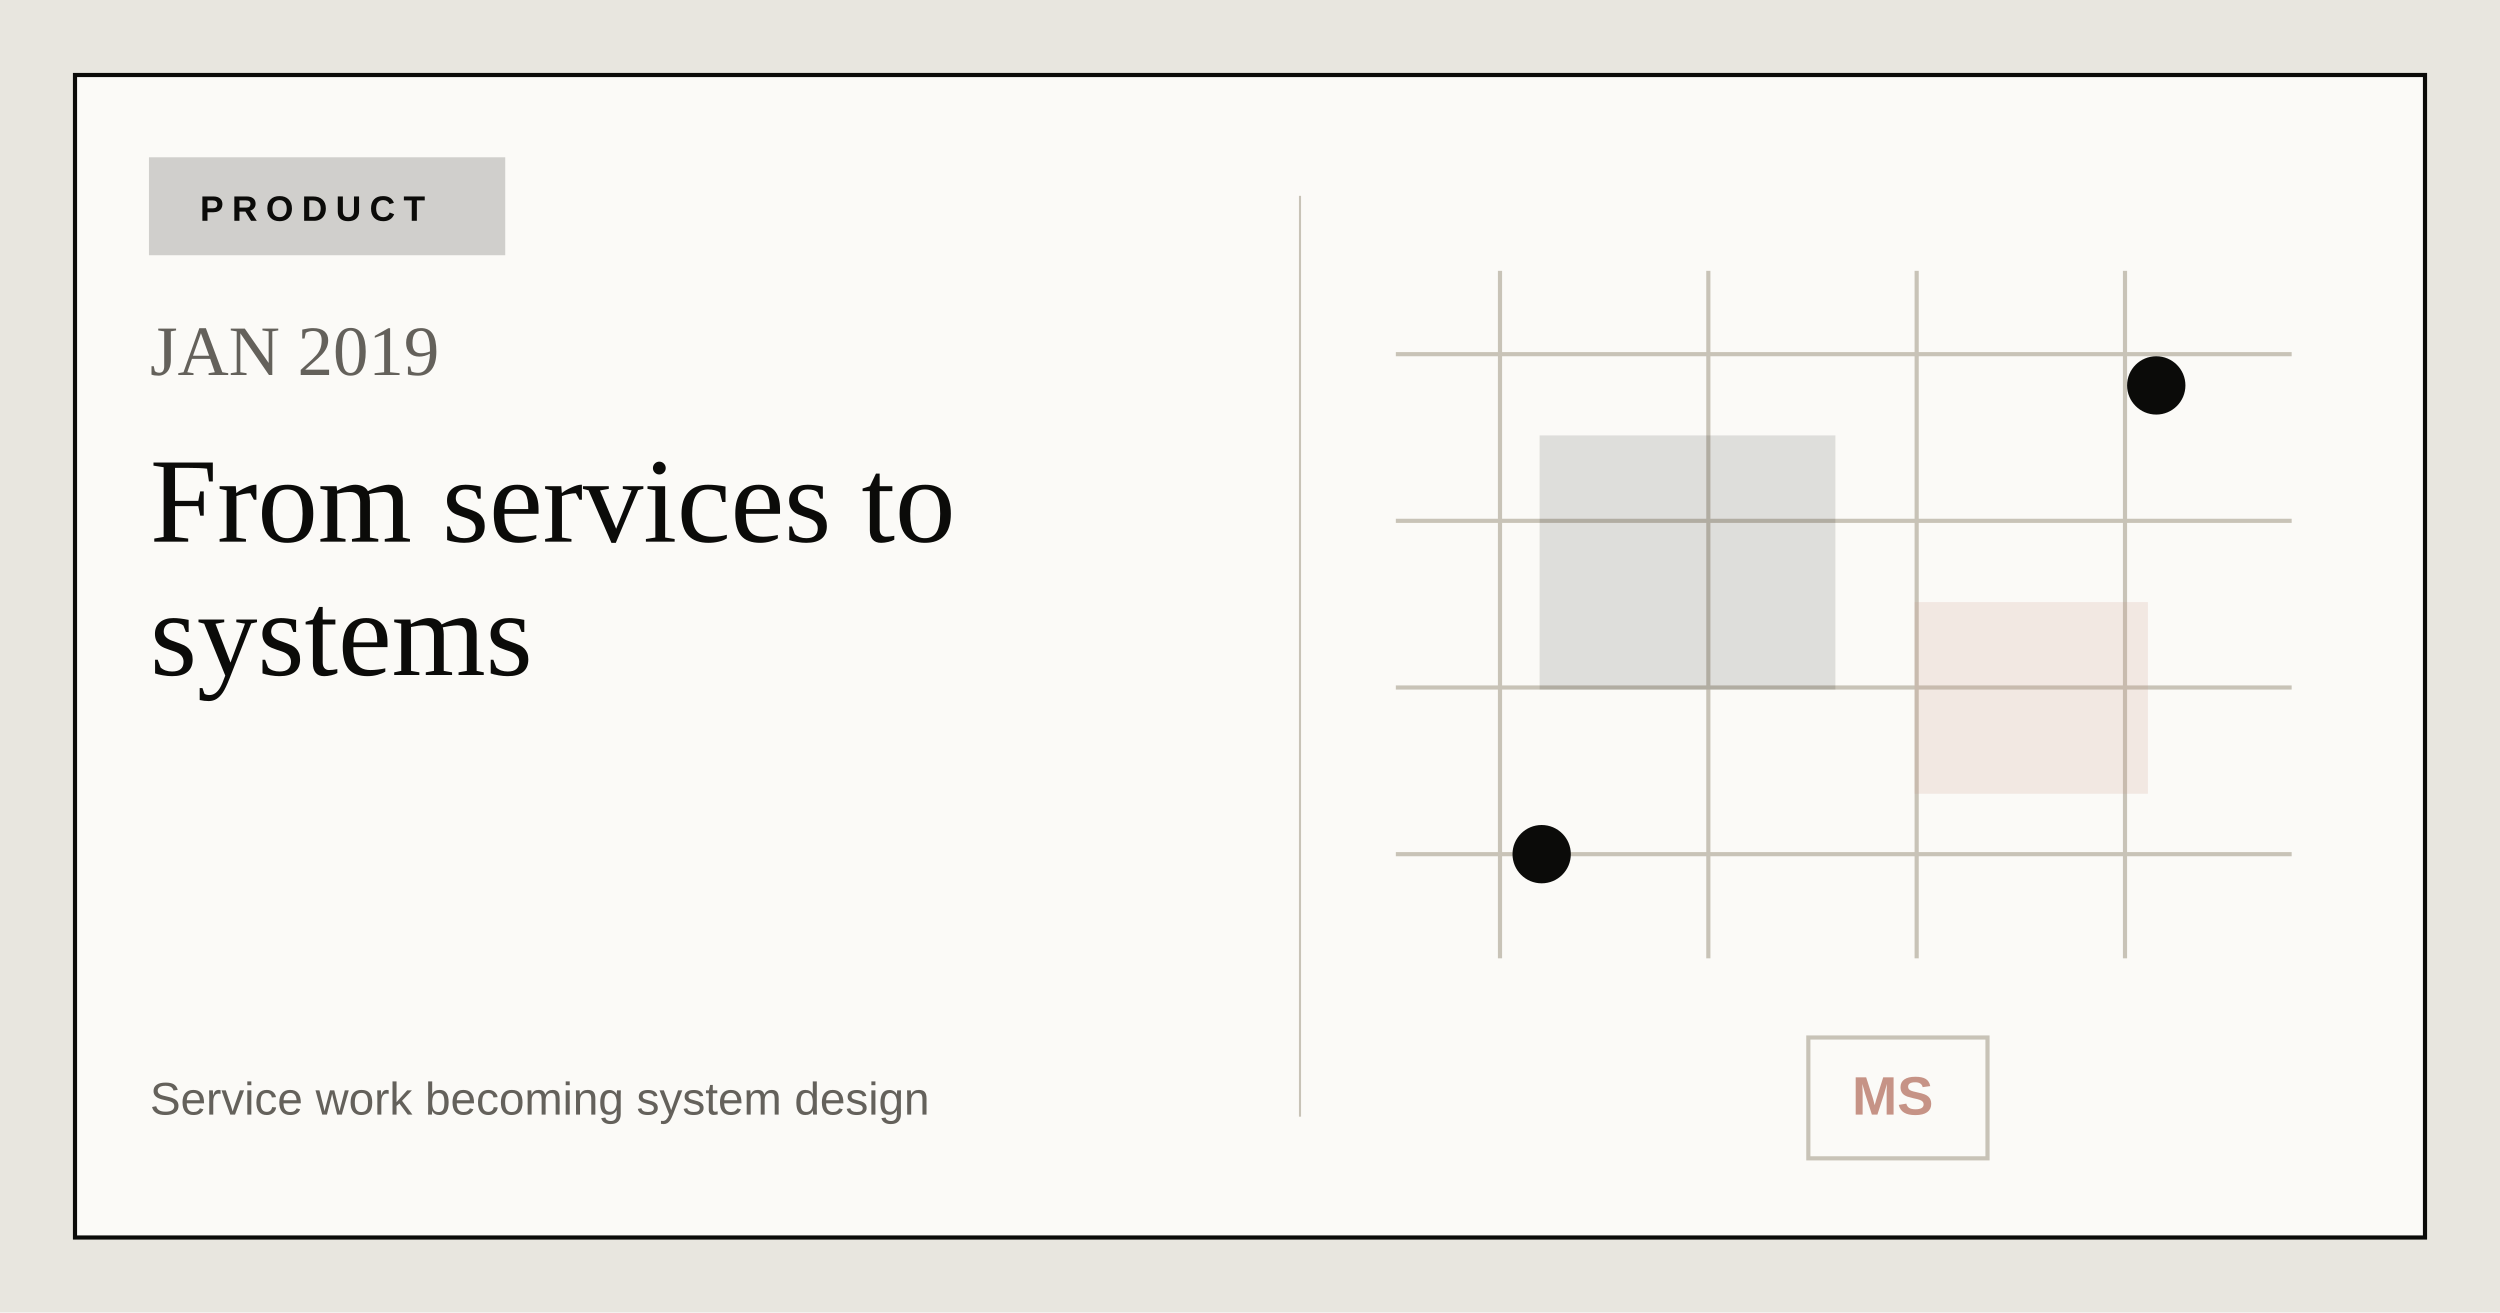
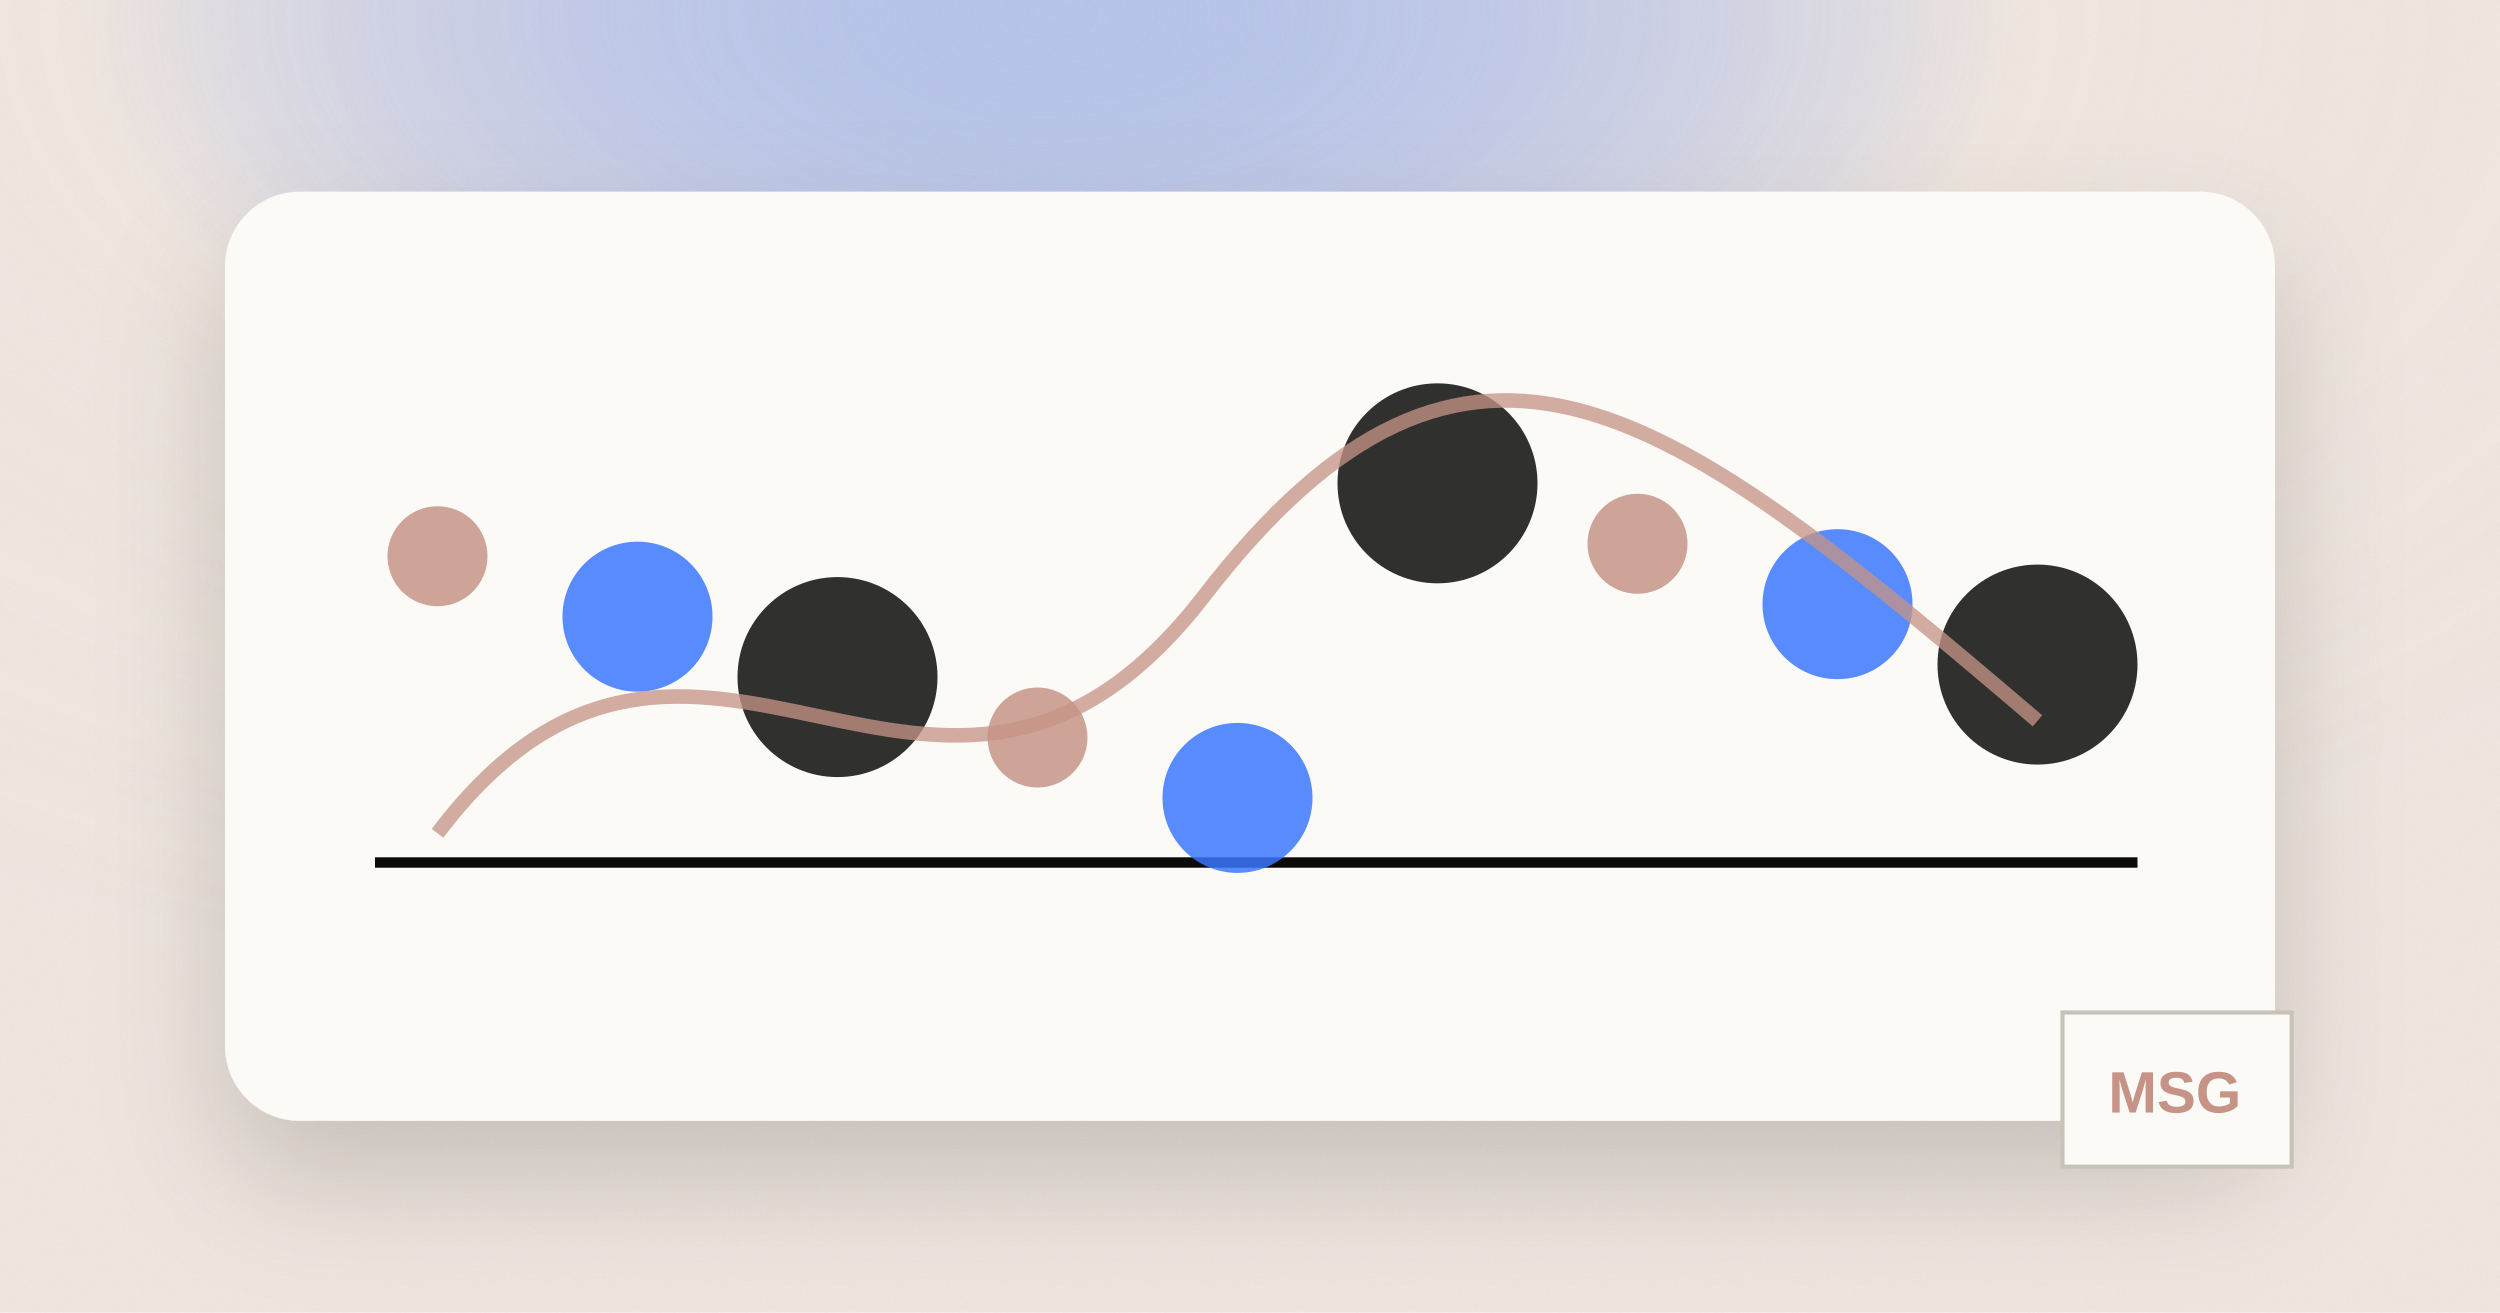
<svg xmlns="http://www.w3.org/2000/svg" width="1200" height="630" viewBox="0 0 1200 630" role="img" aria-labelledby="title desc">
-   <rect width="1200" height="630" fill="#e8e6df" />
-   <rect x="36" y="36" width="1128" height="558" fill="#fbfaf7" stroke="#0b0b09" stroke-width="2" />
-   <rect x="72" y="76" width="170" height="46" fill="#0b0b09" opacity="0.18" stroke="#0b0b09" stroke-width="1" />
-   <text x="96" y="106" font-family="Arial, Helvetica, sans-serif" font-size="17" font-weight="700" letter-spacing="4" fill="#0b0b09">PRODUCT</text>
-   <text x="72" y="180" font-family="Georgia, 'Times New Roman', serif" font-size="34" fill="#64615b">JAN 2019</text>
-   <text x="72" y="260" font-family="Georgia, 'Times New Roman', serif" font-size="58" font-weight="500" fill="#0b0b09">From services to</text>
-   <text x="72" y="324" font-family="Georgia, 'Times New Roman', serif" font-size="58" font-weight="500" fill="#0b0b09">systems</text>
-   <text x="72" y="535" font-family="Arial, Helvetica, sans-serif" font-size="22" fill="#64615b">Service work becoming system design</text>
-   <path d="M670 170 H1100 M670 250 H1100 M670 330 H1100 M670 410 H1100 M720 130 V460 M820 130 V460 M920 130 V460 M1020 130 V460" stroke="#c8c3b7" stroke-width="2" />
-   <rect x="740" y="210" width="140" height="120" fill="#0b0b09" opacity="0.12" stroke="#0b0b09" stroke-width="2" />
-   <rect x="920" y="290" width="110" height="90" fill="#c69386" opacity="0.18" stroke="#c69386" stroke-width="2" />
-   <circle cx="740" cy="410" r="14" fill="#0b0b09" />
-   <circle cx="1035" cy="185" r="14" fill="#0b0b09" />
-   <line x1="624" y1="94" x2="624" y2="536" stroke="#c8c3b7" stroke-width="1" />
-   <rect x="868" y="498" width="86" height="58" fill="#fbfaf7" stroke="#c8c3b7" stroke-width="2" />
-   <text x="889" y="535" font-family="Arial, Helvetica, sans-serif" font-size="26" font-weight="700" fill="#c69386">MS</text>
+   <defs>
+     <radialGradient id="glow" cx="42%" cy="1%" r="80%">
+       <stop offset="0%" stop-color="#3977ff" stop-opacity="0.42" />
+       <stop offset="48%" stop-color="#f0e6df" stop-opacity="0.9" />
+       <stop offset="100%" stop-color="#f0e6df" />
+     </radialGradient>
+     <linearGradient id="panel" x1="0" y1="0" x2="1" y2="1">
+       <stop offset="0%" stop-color="#ffffff" stop-opacity="0.88" />
+       <stop offset="100%" stop-color="#fbfaf7" stop-opacity="0.64" />
+     </linearGradient>
+     <filter id="shadow" x="-30%" y="-30%" width="160%" height="160%">
+       <feDropShadow dx="0" dy="28" stdDeviation="30" flood-color="#0b0b09" flood-opacity="0.17" />
+     </filter>
+     <filter id="grain">
+       <feTurbulence type="fractalNoise" baseFrequency="0.81" numOctaves="3" stitchTiles="stitch" />
+       <feColorMatrix type="saturate" values="0" />
+       <feComponentTransfer>
+         <feFuncA type="table" tableValues="0 0.081" />
+       </feComponentTransfer>
+     </filter>
+   </defs>
+   <rect width="1200" height="630" fill="#f0e6df" />
+   <rect width="1200" height="630" fill="url(#glow)" opacity="0.74" />
+   <rect width="1200" height="630" filter="url(#grain)" opacity="0.66" />
+   <rect x="108" y="92" width="984" height="446" rx="36" fill="#fbfaf7" filter="url(#shadow)" />
+   <path d="M180 414 H1026" stroke="#0b0b09" stroke-width="5" />
+   <circle cx="210" cy="267" r="24" fill="#c69386" opacity="0.84" />
+   <circle cx="306" cy="296" r="36" fill="#3977ff" opacity="0.84" />
+   <circle cx="402" cy="325" r="48" fill="#0b0b09" opacity="0.84" />
+   <circle cx="498" cy="354" r="24" fill="#c69386" opacity="0.84" />
+   <circle cx="594" cy="383" r="36" fill="#3977ff" opacity="0.84" />
+   <circle cx="690" cy="232" r="48" fill="#0b0b09" opacity="0.84" />
+   <circle cx="786" cy="261" r="24" fill="#c69386" opacity="0.84" />
+   <circle cx="882" cy="290" r="36" fill="#3977ff" opacity="0.84" />
+   <circle cx="978" cy="319" r="48" fill="#0b0b09" opacity="0.84" />
+   <path d="M210 400 C334 236 450 452 578 286 S802 196 978 346" stroke="#c69386" stroke-width="7" fill="none" opacity="0.76" />
+   <g transform="translate(990 486)">
+     <rect width="110" height="74" rx="0" fill="#fbfaf7" stroke="#c8c3b7" stroke-width="2" />
+     <text x="22" y="48" font-family="Arial, Helvetica, sans-serif" font-size="28" font-weight="800" fill="#c69386">MSG</text>
+   </g>
</svg>
